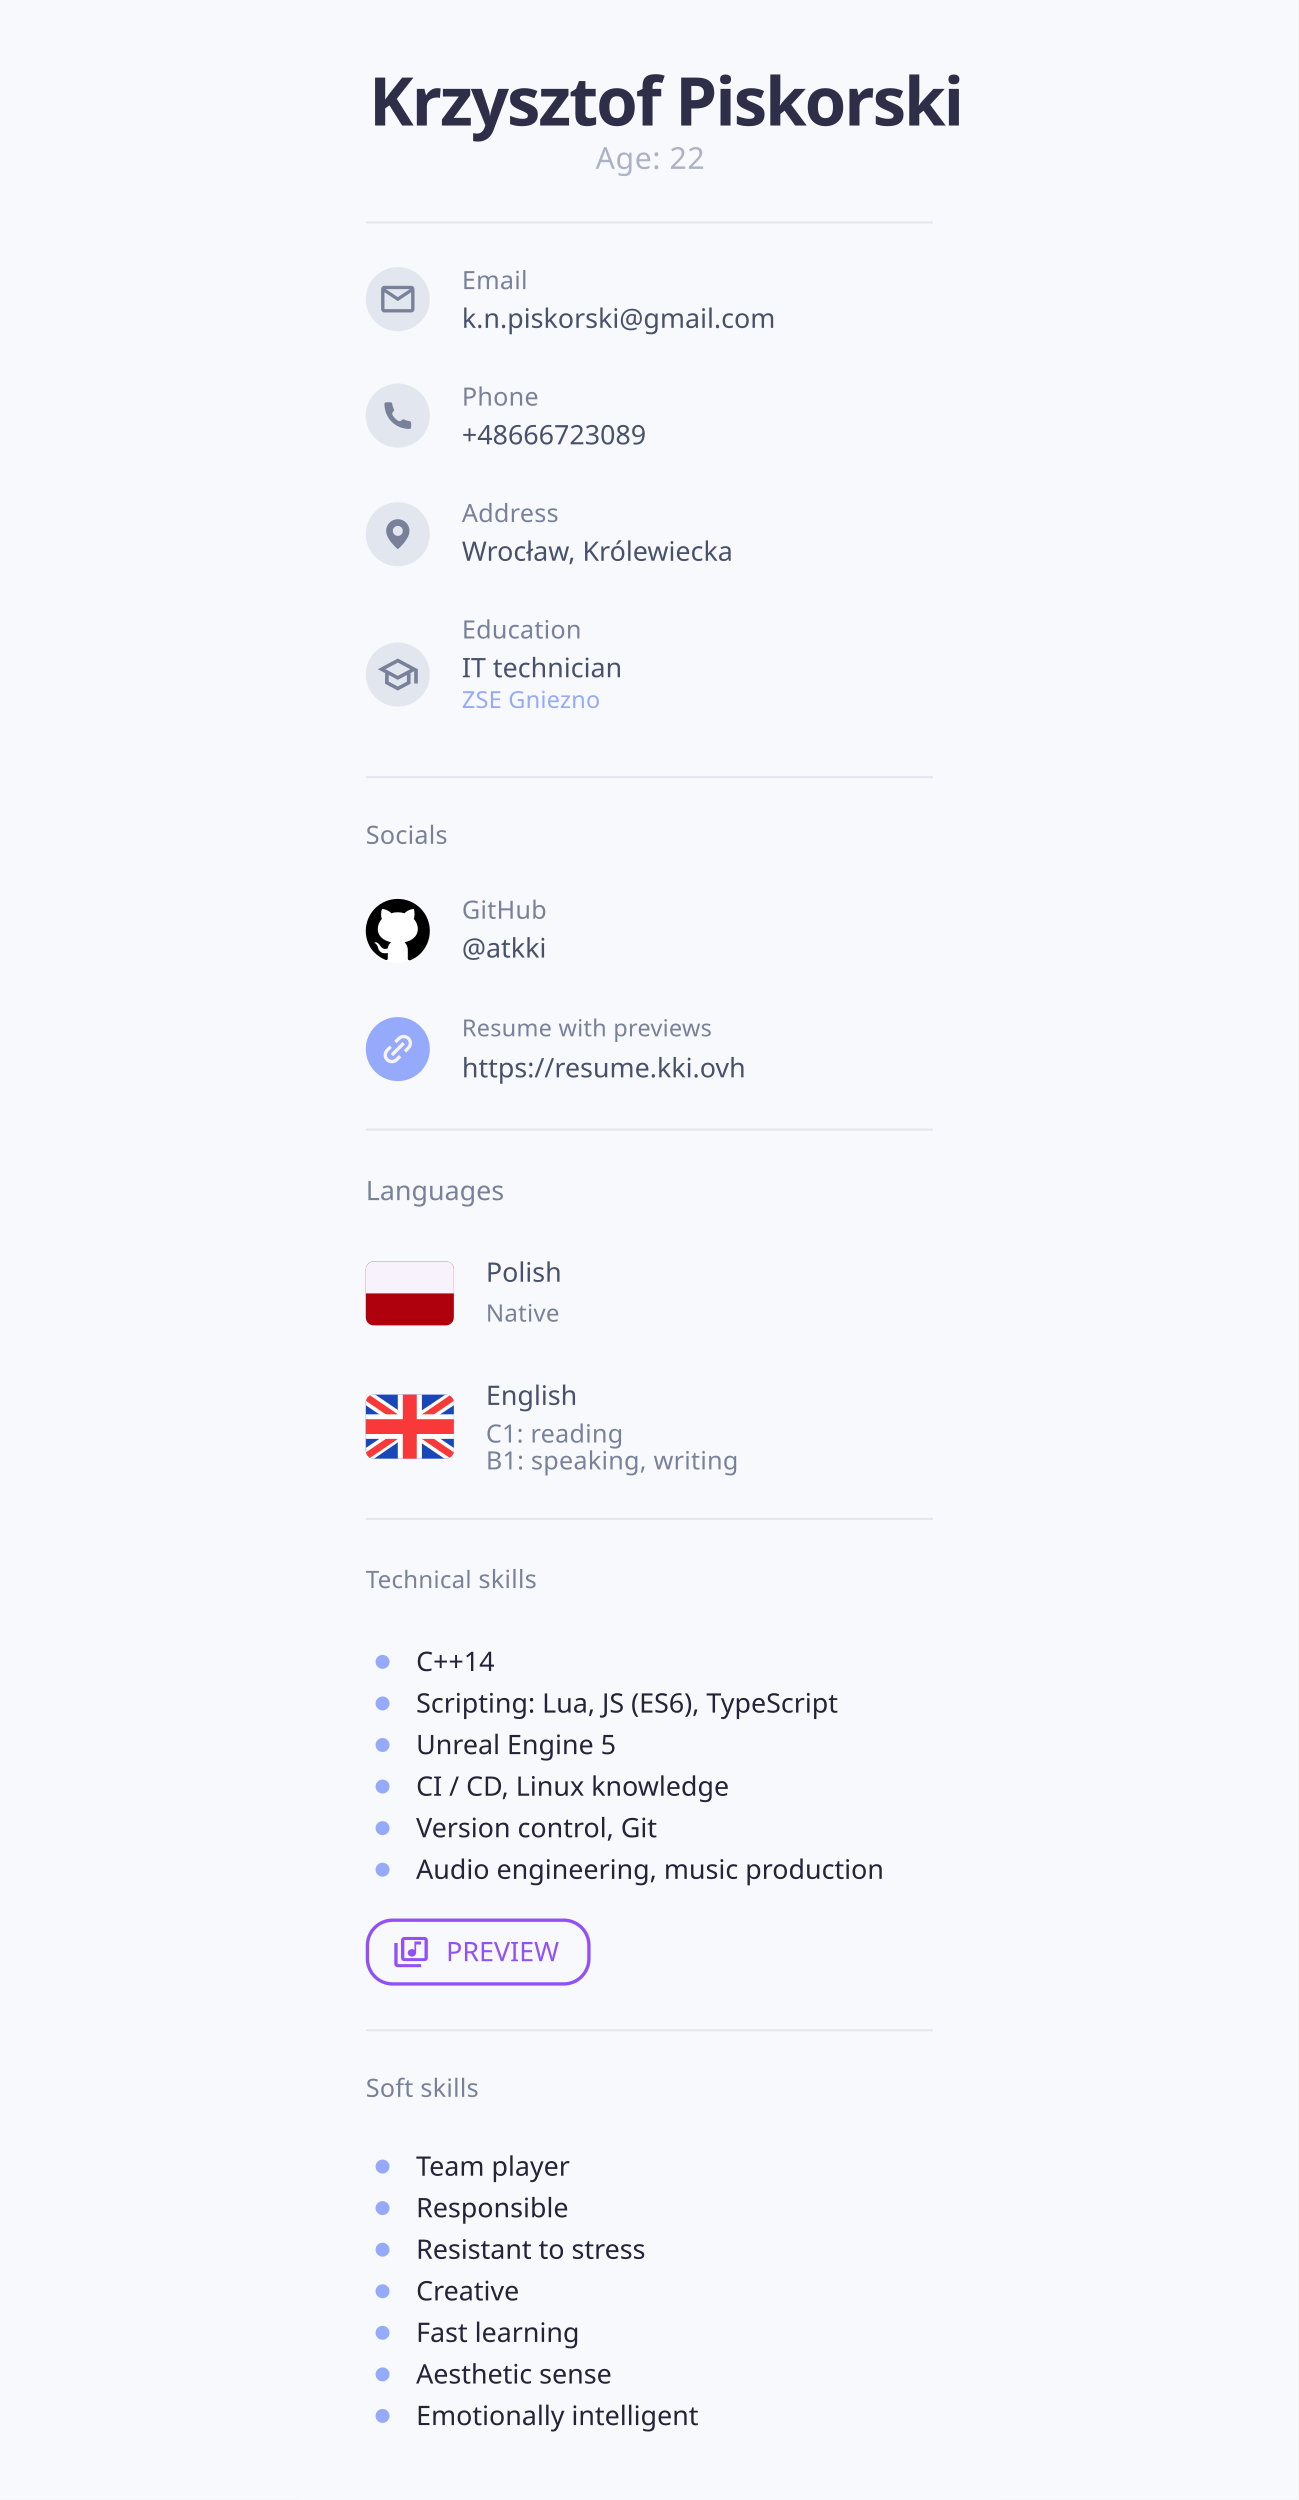
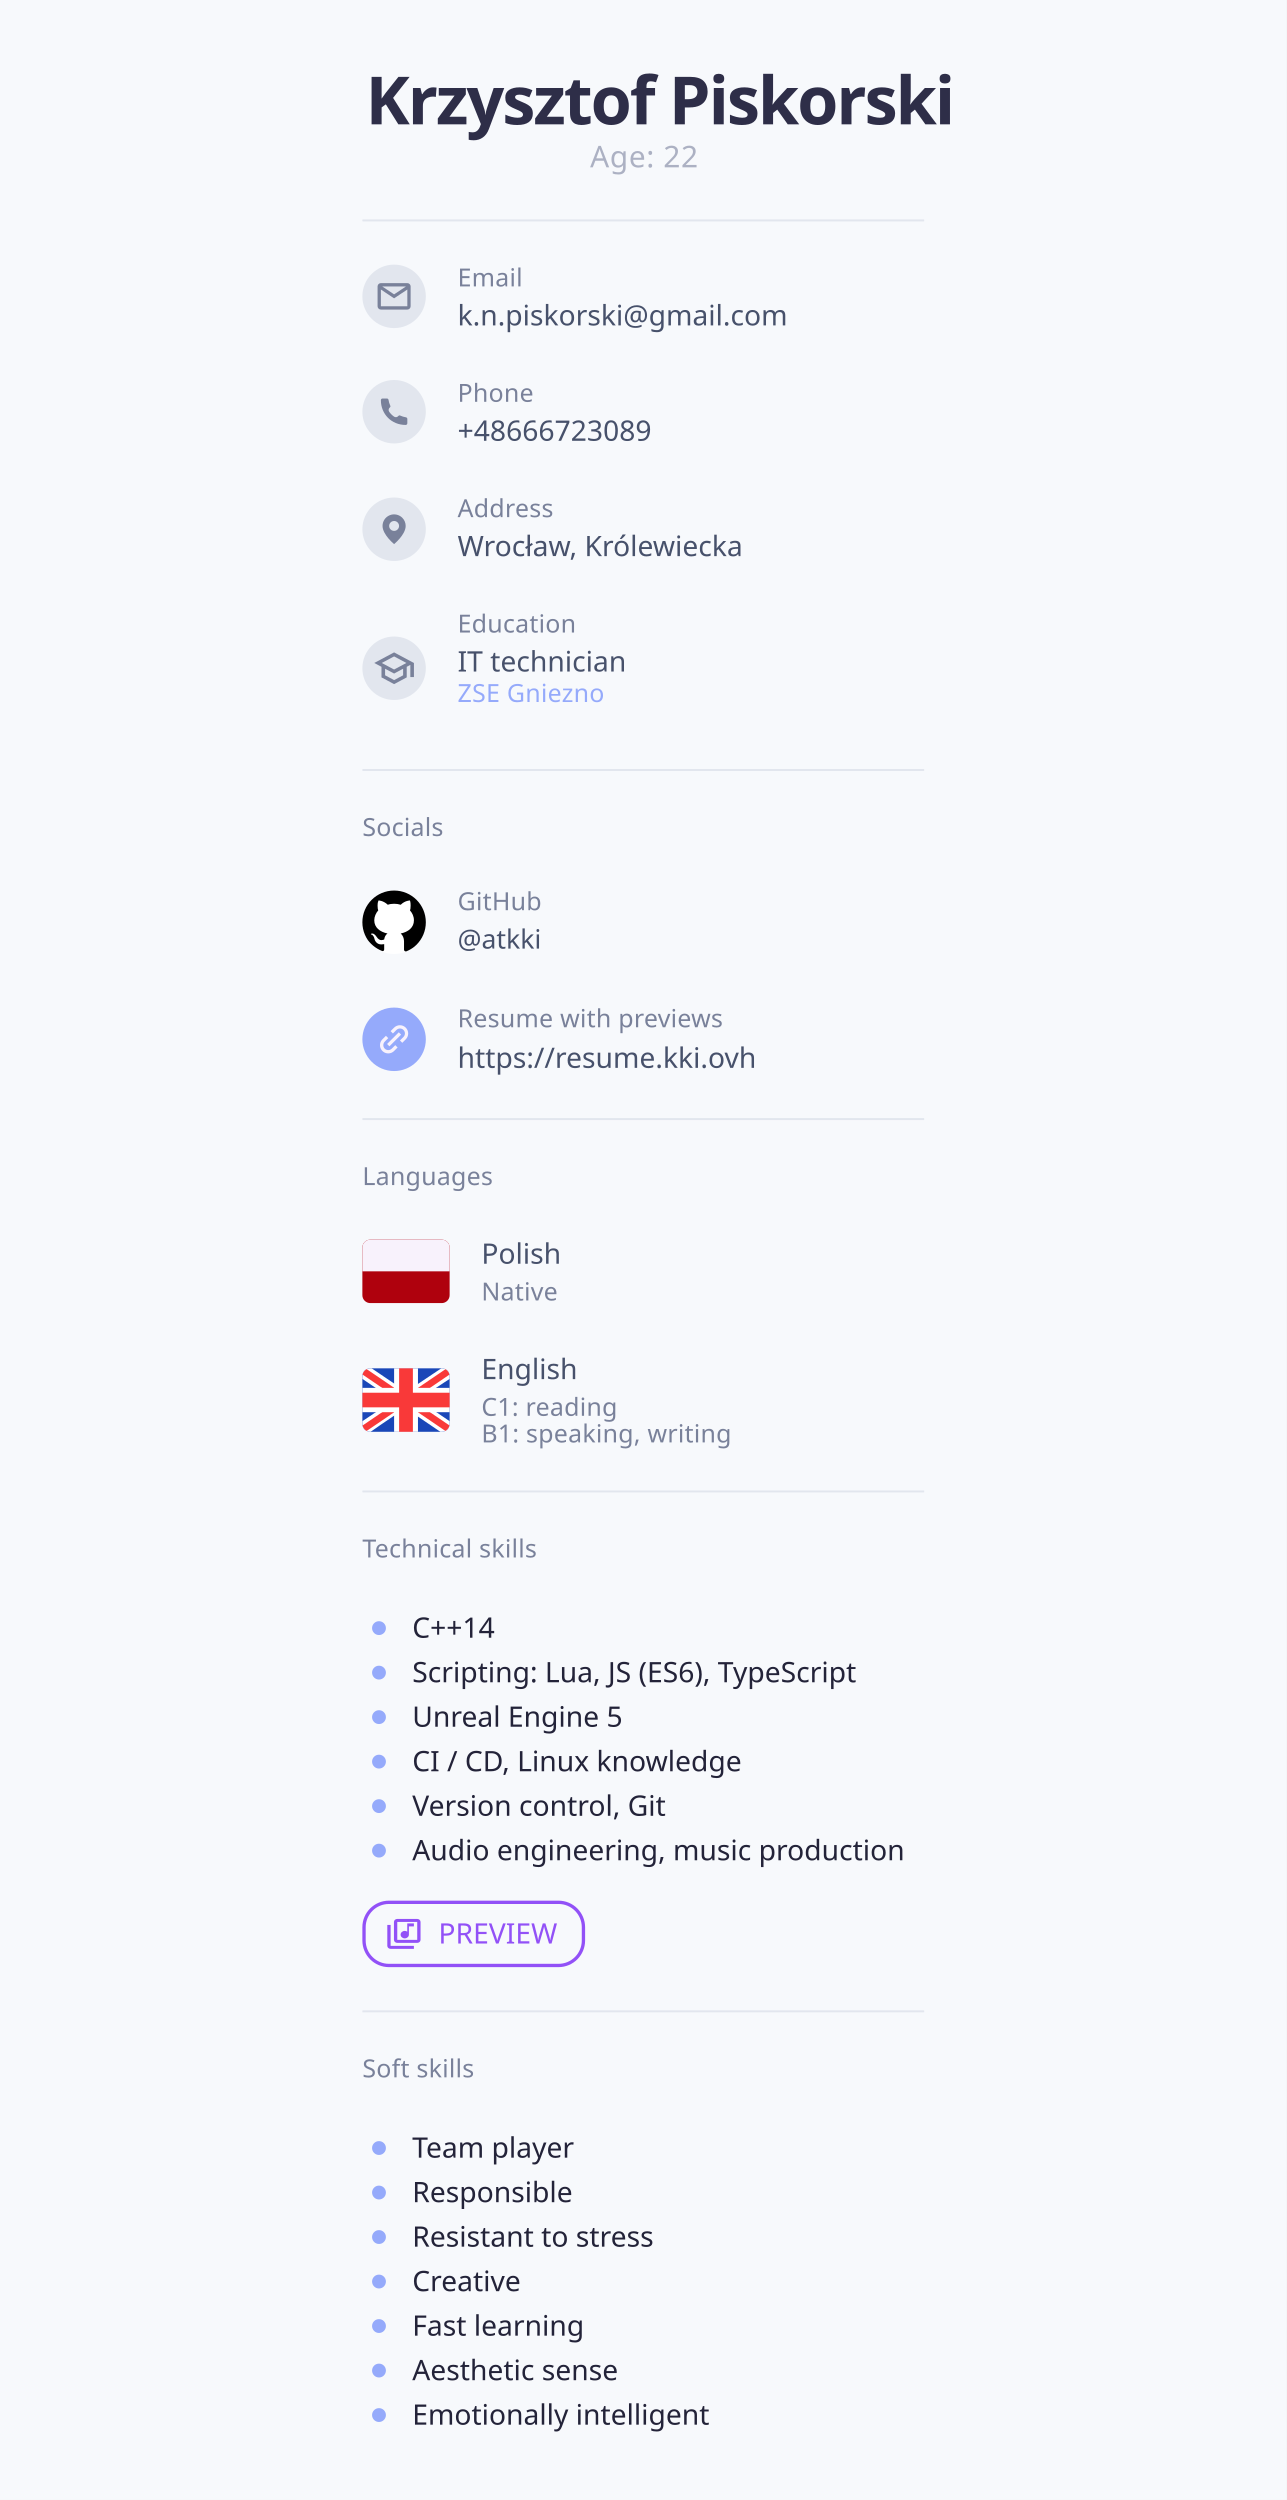
- <svg xmlns="http://www.w3.org/2000/svg" width="387" height="745" viewBox="0 0 387 745" fill="none">
+ <svg xmlns="http://www.w3.org/2000/svg" width="387" height="752" viewBox="0 0 387 752" fill="none">
  <g id="Aside">
-     <rect width="387" height="744.949" fill="#F7F9FC" />
+     <rect width="387" height="751.949" fill="#F7F9FC" />
    <g id="Aside_2">
-       <rect width="209" height="744.949" transform="translate(89)" fill="#F7F9FC" />
+       <rect width="209" height="751.949" transform="translate(89)" fill="#F7F9FC" />
      <g id="Main">
        <g id="Container">
          <g id="Header">
            <g id="Header_2">
              <g id="Text">
                <text id="Name" fill="#2E2E48" xml:space="preserve" style="white-space: pre" font-family="Outfit" font-size="20" font-weight="bold" letter-spacing="-0.03em">
                  <tspan x="109.977" y="37.4">Krzysztof Piskorski</tspan>
                </text>
                <text id="Age: 22" fill="#ACB1C3" xml:space="preserve" style="white-space: pre" font-family="Outfit" font-size="9" letter-spacing="0.02em">
                  <tspan x="177.5" y="50.33">Age: 22</tspan>
                </text>
              </g>
            </g>
          </g>
          <g id="Divider" clip-path="url(#clip0_374_11599)">
            <rect id="divider" x="109.149" y="66.149" width="168.702" height="0.298" stroke="#E2E6EE" stroke-width="0.298" stroke-linejoin="round" />
          </g>
          <g id="Infos">
            <g id="EmailRow">
              <g id="Featured icon">
                <g clip-path="url(#clip1_374_11599)">
                  <rect id="Rectangle" x="109" y="79.597" width="19.091" height="19.091" rx="9.545" fill="#E2E6EE" />
                  <g id="basic/mail">
                    <path id="Icon" d="M122.523 93.119H114.568C114.019 93.119 113.574 92.674 113.574 92.125V86.116C113.597 85.584 114.035 85.164 114.568 85.165H122.523C123.072 85.165 123.517 85.61 123.517 86.159V92.125C123.517 92.674 123.072 93.119 122.523 93.119ZM114.568 87.088V92.125H122.523V87.088L118.545 89.739L114.568 87.088ZM114.966 86.159L118.545 88.545L122.125 86.159H114.966Z" fill="#79819A" />
                  </g>
                </g>
              </g>
              <g id="Text_2">
                <text id="Subtitle" fill="#79819A" xml:space="preserve" style="white-space: pre" font-family="DM Sans" font-size="7.5" letter-spacing="0.01em">
                  <tspan x="137.636" y="86.154">Email</tspan>
                </text>
-                 <text id="Subtitle_2" fill="#47516B" xml:space="preserve" style="white-space: pre" font-family="DM Sans" font-size="8" font-weight="500" letter-spacing="0em">
-                   <tspan x="137.636" y="97.711">k.n.piskorski@gmail.com</tspan>
+                 <text id="Subtitle_2" fill="#47516B" xml:space="preserve" style="white-space: pre" font-family="DM Sans" font-size="8.5" font-weight="500" letter-spacing="0em">
+                   <tspan x="137.636" y="97.881">k.n.piskorski@gmail.com</tspan>
                </text>
              </g>
            </g>
            <g id="PhoneRow">
              <g id="Featured icon_2">
                <g clip-path="url(#clip2_374_11599)">
                  <rect id="Rectangle_2" x="109" y="114.301" width="19.091" height="19.091" rx="9.545" fill="#E2E6EE" />
                  <g id="basic/phone">
                    <path id="Icon_2" d="M122.024 127.824C117.783 127.83 114.564 124.572 114.568 120.368C114.568 120.093 114.791 119.869 115.065 119.869H116.377C116.624 119.869 116.833 120.05 116.869 120.294C116.956 120.878 117.126 121.447 117.374 121.983L117.425 122.093C117.496 122.246 117.448 122.428 117.311 122.527C116.904 122.817 116.749 123.401 117.066 123.857C117.463 124.429 117.964 124.929 118.536 125.326C118.991 125.643 119.575 125.488 119.866 125.081C119.964 124.944 120.146 124.896 120.3 124.967L120.409 125.017C120.945 125.266 121.514 125.436 122.098 125.522C122.342 125.559 122.523 125.768 122.523 126.014V127.327C122.523 127.601 122.3 127.824 122.025 127.824L122.024 127.824Z" fill="#79819A" />
                  </g>
                </g>
              </g>
              <g id="Text_3">
                <text id="Subtitle_3" fill="#79819A" xml:space="preserve" style="white-space: pre" font-family="DM Sans" font-size="7.5" letter-spacing="0.01em">
                  <tspan x="137.636" y="120.859">Phone</tspan>
                </text>
-                 <text id="Subtitle_4" fill="#47516B" xml:space="preserve" style="white-space: pre" font-family="DM Sans" font-size="8" font-weight="500" letter-spacing="0em">
-                   <tspan x="137.636" y="132.415">+48666723089</tspan>
+                 <text id="Subtitle_4" fill="#47516B" xml:space="preserve" style="white-space: pre" font-family="DM Sans" font-size="8.5" font-weight="500" letter-spacing="0em">
+                   <tspan x="137.636" y="132.586">+48666723089</tspan>
                </text>
              </g>
            </g>
            <g id="Row">
              <g id="Featured icon_3">
                <g clip-path="url(#clip3_374_11599)">
                  <rect id="Rectangle_3" x="109" y="149.653" width="19.091" height="19.091" rx="9.545" fill="#E2E6EE" />
                  <g id="basic/location">
-                     <path id="Icon_3" d="M118.545 163.673C117.917 163.138 117.335 162.55 116.805 161.918C116.01 160.968 115.065 159.553 115.065 158.204C115.065 156.796 115.913 155.526 117.214 154.988C118.515 154.449 120.012 154.747 121.007 155.743C121.662 156.395 122.028 157.281 122.026 158.204C122.026 159.553 121.081 160.968 120.285 161.918C119.755 162.55 119.173 163.138 118.545 163.673ZM118.545 156.713C118.013 156.713 117.52 156.997 117.254 157.459C116.987 157.92 116.987 158.489 117.254 158.95C117.52 159.412 118.013 159.696 118.545 159.696C119.369 159.696 120.037 159.028 120.037 158.204C120.037 157.381 119.369 156.713 118.545 156.713Z" fill="#79819A" />
+                     <path id="Icon_3" d="M118.545 163.673C117.917 163.138 117.335 162.55 116.805 161.918C116.01 160.968 115.065 159.553 115.065 158.205C115.065 156.796 115.913 155.527 117.214 154.988C118.515 154.449 120.012 154.747 121.007 155.743C121.662 156.395 122.028 157.281 122.026 158.205C122.026 159.553 121.081 160.968 120.285 161.918C119.755 162.55 119.173 163.138 118.545 163.673ZM118.545 156.713C118.013 156.713 117.52 156.997 117.254 157.459C116.987 157.92 116.987 158.489 117.254 158.95C117.52 159.412 118.013 159.696 118.545 159.696C119.369 159.696 120.037 159.028 120.037 158.205C120.037 157.381 119.369 156.713 118.545 156.713Z" fill="#79819A" />
                  </g>
                </g>
              </g>
              <g id="Text_4">
                <text id="Subtitle_5" fill="#79819A" xml:space="preserve" style="white-space: pre" font-family="DM Sans" font-size="7.5" letter-spacing="0.01em">
                  <tspan x="137.636" y="155.563">Address</tspan>
                </text>
-                 <text id="Subtitle_6" fill="#47516B" xml:space="preserve" style="white-space: pre" font-family="DM Sans" font-size="8" font-weight="500" letter-spacing="0em">
-                   <tspan x="137.636" y="167.12">Wrocław, Królewiecka</tspan>
+                 <text id="Subtitle_6" fill="#47516B" xml:space="preserve" style="white-space: pre" font-family="DM Sans" font-size="8.5" font-weight="500" letter-spacing="0em">
+                   <tspan x="137.636" y="167.29">Wrocław, Królewiecka</tspan>
                </text>
              </g>
            </g>
            <g id="Row_2">
              <g id="Featured icon_4">
                <g clip-path="url(#clip4_374_11599)">
                  <rect id="Rectangle_4" x="109" y="191.466" width="19.091" height="19.091" rx="9.545" fill="#E2E6EE" />
                  <g id="basic/location_2" clip-path="url(#clip5_374_11599)">
                    <path id="Vector" d="M118.545 196.239L112.579 199.42L114.749 200.576V203.758L118.545 205.784L122.342 203.758V200.576L123.427 199.998V203.663H124.511V199.42L118.545 196.239ZM122.244 199.42L118.545 201.393L114.847 199.42L118.545 197.448L122.244 199.42ZM121.257 203.127L118.545 204.575L115.834 203.127V201.155L118.545 202.602L121.257 201.155V203.127Z" fill="#79819A" />
                  </g>
                </g>
              </g>
              <g id="Text_5">
                <text id="Subtitle_7" fill="#79819A" xml:space="preserve" style="white-space: pre" font-family="DM Sans" font-size="7.5" letter-spacing="0.01em">
                  <tspan x="137.636" y="190.268">Education</tspan>
                </text>
                <g id="Frame 1">
-                   <text id="Subtitle_8" fill="#47516B" xml:space="preserve" style="white-space: pre" font-family="DM Sans" font-size="8" font-weight="500" letter-spacing="0em">
-                     <tspan x="137.636" y="201.825">IT technician</tspan>
-                   </text>
-                   <text id="Subtitle_9" fill="#95AAFB" xml:space="preserve" style="white-space: pre" font-family="DM Sans" font-size="7" letter-spacing="0.01em">
-                     <tspan x="137.636" y="210.984">ZSE Gniezno</tspan>
+                   <text id="Subtitle_8" fill="#47516B" xml:space="preserve" style="white-space: pre" font-family="DM Sans" font-size="8.5" font-weight="500" letter-spacing="0em">
+                     <tspan x="137.636" y="201.995">IT technician</tspan>
+                   </text>
+                   <text id="Subtitle_9" fill="#95AAFB" xml:space="preserve" style="white-space: pre" font-family="DM Sans" font-size="7.5" letter-spacing="0.01em">
+                     <tspan x="137.636" y="211.154">ZSE Gniezno</tspan>
                  </text>
                </g>
              </g>
            </g>
          </g>
          <g id="Divider_2" clip-path="url(#clip6_374_11599)">
            <rect id="divider_2" x="109.149" y="231.462" width="168.702" height="0.298" stroke="#E2E6EE" stroke-width="0.298" stroke-linejoin="round" />
          </g>
          <g id="Socials">
            <text id="Subtitle_10" fill="#79819A" xml:space="preserve" style="white-space: pre" font-family="DM Sans" font-size="7.5" letter-spacing="0.01em">
              <tspan x="109" y="251.467">Socials</tspan>
            </text>
            <g id="GithubRow">
              <g id="Social icon">
                <g clip-path="url(#clip7_374_11599)">
                  <rect x="109" y="267.875" width="19.091" height="19.091" rx="9.545" fill="white" />
                  <g id="GitHub">
                    <path id="Vector_2" d="M117.452 266.98C112.878 267.477 109.199 271.156 108.702 275.631C108.205 280.304 110.889 284.48 114.966 286.071C115.264 286.17 115.563 285.972 115.563 285.574V283.983C115.563 283.983 115.165 284.082 114.668 284.082C113.276 284.082 112.679 282.889 112.58 282.193C112.48 281.795 112.281 281.497 111.983 281.199C111.685 281.099 111.585 281.099 111.585 281C111.585 280.801 111.884 280.801 111.983 280.801C112.58 280.801 113.077 281.497 113.276 281.795C113.773 282.591 114.369 282.79 114.668 282.79C115.065 282.79 115.364 282.69 115.563 282.591C115.662 281.895 115.96 281.199 116.557 280.801C114.27 280.304 112.58 279.011 112.58 276.824C112.58 275.73 113.077 274.636 113.773 273.841C113.673 273.642 113.574 273.145 113.574 272.449C113.574 272.051 113.574 271.455 113.872 270.858C113.872 270.858 115.264 270.858 116.656 272.151C117.153 271.952 117.849 271.852 118.545 271.852C119.241 271.852 119.938 271.952 120.534 272.151C121.827 270.858 123.318 270.858 123.318 270.858C123.517 271.455 123.517 272.051 123.517 272.449C123.517 273.244 123.418 273.642 123.318 273.841C124.014 274.636 124.511 275.631 124.511 276.824C124.511 279.011 122.821 280.304 120.534 280.801C121.131 281.298 121.528 282.193 121.528 283.088V285.673C121.528 285.972 121.827 286.27 122.224 286.17C125.903 284.679 128.489 281.099 128.489 276.923C128.489 270.957 123.418 266.284 117.452 266.98Z" fill="black" />
                  </g>
                </g>
              </g>
              <g id="Text_6">
                <text id="Subtitle_11" fill="#79819A" xml:space="preserve" style="white-space: pre" font-family="DM Sans" font-size="7.5" letter-spacing="0.01em">
                  <tspan x="137.636" y="273.785">GitHub</tspan>
                </text>
                <text id="Subtitle_12" fill="#47516B" xml:space="preserve" style="white-space: pre" font-family="DM Sans" font-size="8" font-weight="500" letter-spacing="0em">
                  <tspan x="137.636" y="285.342">@atkki</tspan>
                </text>
              </g>
            </g>
            <g id="ResumeRow">
              <g id="Featured icon_5">
                <g clip-path="url(#clip8_374_11599)">
                  <rect id="Rectangle_5" x="109" y="303.08" width="19.091" height="19.091" rx="9.545" fill="#95AAFB" />
                  <g id="basic/link_02">
                    <path id="Icon_4" d="M116.788 316.868C115.783 316.868 114.876 316.263 114.492 315.334C114.107 314.405 114.319 313.336 115.03 312.625L116.085 311.57L116.788 312.273L115.734 313.327C115.357 313.704 115.21 314.254 115.347 314.768C115.485 315.283 115.887 315.685 116.402 315.823C116.917 315.961 117.466 315.814 117.843 315.437L118.897 314.382L119.6 315.086L118.546 316.14C118.081 316.608 117.448 316.87 116.788 316.868ZM117.139 314.734L116.436 314.031L119.952 310.516L120.655 311.219L117.14 314.733L117.139 314.734ZM121.007 313.679L120.303 312.976L121.358 311.922C121.74 311.546 121.891 310.995 121.754 310.477C121.617 309.959 121.212 309.554 120.694 309.417C120.176 309.28 119.625 309.431 119.249 309.813L118.194 310.867L117.491 310.164L118.546 309.109C119.518 308.146 121.086 308.149 122.054 309.117C123.021 310.085 123.025 311.653 122.061 312.625L121.007 313.679V313.679Z" fill="#F8F2FC" />
                  </g>
                </g>
              </g>
              <g id="Text_7">
-                 <text id="Subtitle_13" fill="#79819A" xml:space="preserve" style="white-space: pre" font-family="DM Sans" font-size="7" letter-spacing="0.01em">
-                   <tspan x="137.636" y="308.819">Resume with previews</tspan>
-                 </text>
-                 <text id="Subtitle_14" fill="#47516B" xml:space="preserve" style="white-space: pre" font-family="DM Sans" font-size="8" font-weight="500" letter-spacing="0em">
-                   <tspan x="137.636" y="321.046">https://resume.kki.ovh</tspan>
+                 <text id="Subtitle_13" fill="#79819A" xml:space="preserve" style="white-space: pre" font-family="DM Sans" font-size="7.5" letter-spacing="0.01em">
+                   <tspan x="137.636" y="308.989">Resume with previews</tspan>
+                 </text>
+                 <text id="Subtitle_14" fill="#47516B" xml:space="preserve" style="white-space: pre" font-family="DM Sans" font-size="8.5" font-weight="500" letter-spacing="0em">
+                   <tspan x="137.636" y="321.217">https://resume.kki.ovh</tspan>
                </text>
              </g>
            </g>
          </g>
          <g id="Divider_3" clip-path="url(#clip9_374_11599)">
            <rect id="divider_3" x="109.149" y="336.467" width="168.702" height="0.298" stroke="#E2E6EE" stroke-width="0.298" stroke-linejoin="round" />
          </g>
          <g id="Languagues">
-             <text id="Subtitle_15" fill="#79819A" xml:space="preserve" style="white-space: pre" font-family="DM Sans" font-size="8" letter-spacing="0em">
-               <tspan x="109" y="357.643">Languages</tspan>
+             <text id="Subtitle_15" fill="#79819A" xml:space="preserve" style="white-space: pre" font-family="DM Sans" font-size="7.5" letter-spacing="0.01em">
+               <tspan x="109" y="356.472">Languages</tspan>
            </text>
            <g id="Row_3">
              <g id=" poland" clip-path="url(#clip10_374_11599)">
                <g id="artwork">
                  <g clip-path="url(#clip11_374_11599)">
-                     <rect x="109" y="375.881" width="26.25" height="19.091" rx="2.386" fill="#AF010D" />
-                     <path id="vector" fill-rule="evenodd" clip-rule="evenodd" d="M109 375.881H135.25V385.426H109V375.881Z" fill="#F8F2FC" />
+                     <rect x="109" y="372.881" width="26.25" height="19.091" rx="2.386" fill="#AF010D" />
+                     <path id="vector" fill-rule="evenodd" clip-rule="evenodd" d="M109 372.881H135.25V382.426H109V372.881Z" fill="#F8F2FC" />
                  </g>
                </g>
              </g>
              <g id="Text_8">
-                 <text id="Subtitle_16" fill="#47516B" xml:space="preserve" style="white-space: pre" font-family="DM Sans" font-size="8" font-weight="500" letter-spacing="0em">
-                   <tspan x="144.795" y="381.961">Polish</tspan>
-                 </text>
-                 <text id="Subtitle_17" fill="#79819A" xml:space="preserve" style="white-space: pre" font-family="DM Sans" font-size="7.159" letter-spacing="0.01em">
-                   <tspan x="144.795" y="393.833">Native</tspan>
+                 <text id="Subtitle_16" fill="#47516B" xml:space="preserve" style="white-space: pre" font-family="DM Sans" font-size="8.5" font-weight="500" letter-spacing="0em">
+                   <tspan x="144.795" y="380.131">Polish</tspan>
+                 </text>
+                 <text id="Subtitle_17" fill="#79819A" xml:space="preserve" style="white-space: pre" font-family="DM Sans" font-size="7.5" letter-spacing="0.01em">
+                   <tspan x="144.795" y="391.177">Native</tspan>
                </text>
              </g>
            </g>
            <g id="Row_4">
              <g id=" united-kingdom" clip-path="url(#clip12_374_11599)">
                <g id="artwork_2">
                  <g clip-path="url(#clip13_374_11599)">
-                     <rect x="109" y="415.585" width="26.25" height="19.091" rx="2.386" fill="#1A47B8" />
-                     <path id="vector_2" fill-rule="evenodd" clip-rule="evenodd" d="M111.792 415.585H109V418.767L132.442 434.676L135.25 434.676V431.494L111.792 415.585Z" fill="white" />
-                     <path id="vector_3" d="M109.931 415.585L135.25 432.812V434.676H134.34L109 417.431V415.585H109.931Z" fill="#F93939" />
-                     <path id="vector_4" fill-rule="evenodd" clip-rule="evenodd" d="M132.75 415.585H135.25V418.767C135.25 418.767 119.012 429.366 111.5 434.676H109V431.494L132.75 415.585Z" fill="white" />
-                     <path id="vector_5" d="M135.25 415.585H134.402L109 432.827V434.676H109.931L135.25 417.445V415.585Z" fill="#F93939" />
-                     <path id="vector_6" fill-rule="evenodd" clip-rule="evenodd" d="M118.546 415.585H125.725V421.474H135.25V428.784H125.725V434.676H118.546V428.784H109V421.474H118.546V415.585Z" fill="white" />
-                     <path id="vector_7" fill-rule="evenodd" clip-rule="evenodd" d="M120.053 415.585H124.197V422.928H135.25V427.333H124.197V434.676H120.053V427.333H109V422.928H120.053V415.585Z" fill="#F93939" />
+                     <rect x="109" y="411.585" width="26.25" height="19.091" rx="2.386" fill="#1A47B8" />
+                     <path id="vector_2" fill-rule="evenodd" clip-rule="evenodd" d="M111.792 411.585H109V414.767L132.442 430.676L135.25 430.676V427.494L111.792 411.585Z" fill="white" />
+                     <path id="vector_3" d="M109.931 411.585L135.25 428.812V430.676H134.34L109 413.431V411.585H109.931Z" fill="#F93939" />
+                     <path id="vector_4" fill-rule="evenodd" clip-rule="evenodd" d="M132.75 411.585H135.25V414.767C135.25 414.767 119.012 425.366 111.5 430.676H109V427.494L132.75 411.585Z" fill="white" />
+                     <path id="vector_5" d="M135.25 411.585H134.402L109 428.827V430.676H109.931L135.25 413.445V411.585Z" fill="#F93939" />
+                     <path id="vector_6" fill-rule="evenodd" clip-rule="evenodd" d="M118.546 411.585H125.725V417.474H135.25V424.784H125.725V430.676H118.546V424.784H109V417.474H118.546V411.585Z" fill="white" />
+                     <path id="vector_7" fill-rule="evenodd" clip-rule="evenodd" d="M120.053 411.585H124.197V418.928H135.25V423.333H124.197V430.676H120.053V423.333H109V418.928H120.053V411.585Z" fill="#F93939" />
                  </g>
                </g>
              </g>
              <g id="Text_9">
-                 <text id="Subtitle_18" fill="#47516B" xml:space="preserve" style="white-space: pre" font-family="DM Sans" font-size="8" font-weight="500" letter-spacing="0em">
-                   <tspan x="144.795" y="418.665">English</tspan>
+                 <text id="Subtitle_18" fill="#47516B" xml:space="preserve" style="white-space: pre" font-family="DM Sans" font-size="8.5" font-weight="500" letter-spacing="0em">
+                   <tspan x="144.795" y="414.836">English</tspan>
                </text>
                <text id="Subtitle_19" fill="#79819A" xml:space="preserve" style="white-space: pre" font-family="DM Sans" font-size="7.5" letter-spacing="0.01em">
-                   <tspan x="144.795" y="429.881">C1: reading +                   <tspan x="144.795" y="425.881">C1: reading </tspan>
-                   <tspan x="144.795" y="437.881">B1: speaking, writing</tspan>
+                   <tspan x="144.795" y="433.881">B1: speaking, writing</tspan>
                </text>
              </g>
            </g>
          </g>
          <g id="Divider_4" clip-path="url(#clip14_374_11599)">
-             <rect id="divider_4" x="109.149" y="452.473" width="168.702" height="0.298" stroke="#E2E6EE" stroke-width="0.298" stroke-linejoin="round" />
+             <rect id="divider_4" x="109.149" y="448.473" width="168.702" height="0.298" stroke="#E2E6EE" stroke-width="0.298" stroke-linejoin="round" />
          </g>
          <g id="Skillset">
-             <g id="Subtitle_20">
-               <text fill="#79819A" xml:space="preserve" style="white-space: pre" font-family="DM Sans" font-size="7.159" letter-spacing="0.01em">
-                 <tspan x="109" y="473.251">Technical </tspan>
-               </text>
-               <text fill="#79819A" xml:space="preserve" style="white-space: pre" font-family="DM Sans" font-size="7.5" letter-spacing="0.01em">
-                 <tspan x="142.582" y="473.251">skills</tspan>
-               </text>
-             </g>
+             <text id="Subtitle_20" fill="#79819A" xml:space="preserve" style="white-space: pre" font-family="DM Sans" font-size="7.5" letter-spacing="0.01em">
+               <tspan x="109" y="468.478">Technical skills</tspan>
+             </text>
            <g id="Row_5">
              <g id="Text_10">
                <g id="TextRow">
                  <g id="misc/dot_04_l">
-                     <path id="Icon_5" d="M114 497.322C112.849 497.322 111.917 496.389 111.917 495.239C111.917 494.088 112.849 493.155 114 493.155C115.151 493.155 116.083 494.088 116.083 495.239C116.083 496.389 115.151 497.322 114 497.322Z" fill="#95AAFB" />
-                   </g>
-                   <text id="Text_11" fill="#232339" xml:space="preserve" style="white-space: pre" font-family="DM Sans" font-size="8" letter-spacing="0em">
-                     <tspan x="124" y="497.967">C++14</tspan>
+                     <path id="Icon_5" d="M114 491.822C112.849 491.822 111.917 490.889 111.917 489.739C111.917 488.588 112.849 487.655 114 487.655C115.151 487.655 116.083 488.588 116.083 489.739C116.083 490.889 115.151 491.822 114 491.822Z" fill="#95AAFB" />
+                   </g>
+                   <text id="Text_11" fill="#232339" xml:space="preserve" style="white-space: pre" font-family="DM Sans" font-size="8.5" letter-spacing="0em">
+                     <tspan x="124" y="492.637">C++14</tspan>
                  </text>
                </g>
                <g id="TextRow_2">
                  <g id="misc/dot_04_l_2">
-                     <path id="Icon_6" d="M114 509.708C112.849 509.708 111.917 508.776 111.917 507.625C111.917 506.474 112.849 505.542 114 505.542C115.151 505.542 116.083 506.474 116.083 507.625C116.083 508.776 115.151 509.708 114 509.708Z" fill="#95AAFB" />
-                   </g>
-                   <text id="Text_12" fill="#232339" xml:space="preserve" style="white-space: pre" font-family="DM Sans" font-size="8" letter-spacing="0em">
-                     <tspan x="124" y="510.353">Scripting: Lua, JS (ES6), TypeScript</tspan>
+                     <path id="Icon_6" d="M114 505.208C112.849 505.208 111.917 504.276 111.917 503.125C111.917 501.974 112.849 501.042 114 501.042C115.151 501.042 116.083 501.974 116.083 503.125C116.083 504.276 115.151 505.208 114 505.208Z" fill="#95AAFB" />
+                   </g>
+                   <text id="Text_12" fill="#232339" xml:space="preserve" style="white-space: pre" font-family="DM Sans" font-size="8.5" letter-spacing="0em">
+                     <tspan x="124" y="506.023">Scripting: Lua, JS (ES6), TypeScript</tspan>
                  </text>
                </g>
                <g id="TextRow_3">
                  <g id="misc/dot_04_l_3">
-                     <path id="Icon_7" d="M114 522.095C112.849 522.095 111.917 521.162 111.917 520.011C111.917 518.861 112.849 517.928 114 517.928C115.151 517.928 116.083 518.861 116.083 520.011C116.083 521.162 115.151 522.095 114 522.095Z" fill="#95AAFB" />
-                   </g>
-                   <text id="Text_13" fill="#232339" xml:space="preserve" style="white-space: pre" font-family="DM Sans" font-size="8" letter-spacing="0em">
-                     <tspan x="124" y="522.739">Unreal Engine 5</tspan>
+                     <path id="Icon_7" d="M114 518.595C112.849 518.595 111.917 517.662 111.917 516.511C111.917 515.361 112.849 514.428 114 514.428C115.151 514.428 116.083 515.361 116.083 516.511C116.083 517.662 115.151 518.595 114 518.595Z" fill="#95AAFB" />
+                   </g>
+                   <text id="Text_13" fill="#232339" xml:space="preserve" style="white-space: pre" font-family="DM Sans" font-size="8.5" letter-spacing="0em">
+                     <tspan x="124" y="519.41">Unreal Engine 5</tspan>
                  </text>
                </g>
                <g id="TextRow_4">
                  <g id="misc/dot_04_l_4">
-                     <path id="Icon_8" d="M114 534.481C112.849 534.481 111.917 533.548 111.917 532.398C111.917 531.247 112.849 530.314 114 530.314C115.151 530.314 116.083 531.247 116.083 532.398C116.083 533.548 115.151 534.481 114 534.481Z" fill="#95AAFB" />
-                   </g>
-                   <text id="Text_14" fill="#232339" xml:space="preserve" style="white-space: pre" font-family="DM Sans" font-size="8" letter-spacing="0em">
-                     <tspan x="124" y="535.126">CI / CD, Linux knowledge</tspan>
+                     <path id="Icon_8" d="M114 531.981C112.849 531.981 111.917 531.048 111.917 529.898C111.917 528.747 112.849 527.814 114 527.814C115.151 527.814 116.083 528.747 116.083 529.898C116.083 531.048 115.151 531.981 114 531.981Z" fill="#95AAFB" />
+                   </g>
+                   <text id="Text_14" fill="#232339" xml:space="preserve" style="white-space: pre" font-family="DM Sans" font-size="8.5" letter-spacing="0em">
+                     <tspan x="124" y="532.796">CI / CD, Linux knowledge</tspan>
                  </text>
                </g>
                <g id="TextRow_5">
                  <g id="misc/dot_04_l_5">
-                     <path id="Icon_9" d="M114 546.867C112.849 546.867 111.917 545.935 111.917 544.784C111.917 543.633 112.849 542.701 114 542.701C115.151 542.701 116.083 543.633 116.083 544.784C116.083 545.935 115.151 546.867 114 546.867Z" fill="#95AAFB" />
-                   </g>
-                   <text id="Text_15" fill="#232339" xml:space="preserve" style="white-space: pre" font-family="DM Sans" font-size="8" letter-spacing="0em">
-                     <tspan x="124" y="547.512">Version control, Git</tspan>
+                     <path id="Icon_9" d="M114 545.367C112.849 545.367 111.917 544.435 111.917 543.284C111.917 542.133 112.849 541.201 114 541.201C115.151 541.201 116.083 542.133 116.083 543.284C116.083 544.435 115.151 545.367 114 545.367Z" fill="#95AAFB" />
+                   </g>
+                   <text id="Text_15" fill="#232339" xml:space="preserve" style="white-space: pre" font-family="DM Sans" font-size="8.5" letter-spacing="0em">
+                     <tspan x="124" y="546.183">Version control, Git</tspan>
                  </text>
                </g>
                <g id="TextRow_6">
                  <g id="misc/dot_04_l_6">
-                     <path id="Icon_10" d="M114 559.254C112.849 559.254 111.917 558.321 111.917 557.17C111.917 556.02 112.849 555.087 114 555.087C115.151 555.087 116.083 556.02 116.083 557.17C116.083 558.321 115.151 559.254 114 559.254Z" fill="#95AAFB" />
-                   </g>
-                   <text id="Text_16" fill="#232339" xml:space="preserve" style="white-space: pre" font-family="DM Sans" font-size="8" letter-spacing="0em">
-                     <tspan x="124" y="559.898">Audio engineering, music production</tspan>
+                     <path id="Icon_10" d="M114 558.754C112.849 558.754 111.917 557.821 111.917 556.67C111.917 555.52 112.849 554.587 114 554.587C115.151 554.587 116.083 555.52 116.083 556.67C116.083 557.821 115.151 558.754 114 558.754Z" fill="#95AAFB" />
+                   </g>
+                   <text id="Text_16" fill="#232339" xml:space="preserve" style="white-space: pre" font-family="DM Sans" font-size="8.5" letter-spacing="0em">
+                     <tspan x="124" y="559.569">Audio engineering, music production</tspan>
                  </text>
                </g>
              </g>
              <g id="MusicPreview">
                <rect x="109.5" y="572.216" width="66" height="19" rx="7.5" fill="#F7F9FC" />
                <g id="Content">
                  <g id="Icon / small">
                    <g id="Perm media">
-                       <path id="Vector_3" d="M126.5 577.216H120.5C119.95 577.216 119.5 577.621 119.5 578.116V583.516C119.5 584.011 119.95 584.416 120.5 584.416H126.5C127.05 584.416 127.5 584.011 127.5 583.516V578.116C127.5 577.621 127.05 577.216 126.5 577.216ZM126.5 583.516H120.5V578.116H126.5V583.516ZM122.75 583.066C123.44 583.066 124 582.562 124 581.941V579.466H125.5V578.566H123.5V581.045C123.29 580.901 123.035 580.816 122.75 580.816C122.06 580.816 121.5 581.32 121.5 581.941C121.5 582.562 122.06 583.066 122.75 583.066ZM118.5 579.016H117.5V585.316C117.5 585.811 117.95 586.216 118.5 586.216H125.5V585.316H118.5V579.016Z" fill="#9251F7" />
+                       <path id="Vector_3" d="M125.5 577.216H119.5C118.95 577.216 118.5 577.621 118.5 578.116V583.516C118.5 584.011 118.95 584.416 119.5 584.416H125.5C126.05 584.416 126.5 584.011 126.5 583.516V578.116C126.5 577.621 126.05 577.216 125.5 577.216ZM125.5 583.516H119.5V578.116H125.5V583.516ZM121.75 583.066C122.44 583.066 123 582.562 123 581.941V579.466H124.5V578.566H122.5V581.045C122.29 580.901 122.035 580.816 121.75 580.816C121.06 580.816 120.5 581.32 120.5 581.941C120.5 582.562 121.06 583.066 121.75 583.066ZM117.5 579.016H116.5V585.316C116.5 585.811 116.95 586.216 117.5 586.216H124.5V585.316H117.5V579.016Z" fill="#9251F7" />
                    </g>
                  </g>
-                   <text id="PREVIEW" fill="#9251F7" xml:space="preserve" style="white-space: pre" font-family="DM Sans" font-size="8" font-weight="500" letter-spacing="0em">
-                     <tspan x="132.941" y="584.444">PREVIEW</tspan>
+                   <text id="PREVIEW" fill="#9251F7" xml:space="preserve" style="white-space: pre" font-family="DM Sans" font-size="8.5" font-weight="500" letter-spacing="0em">
+                     <tspan x="131.875" y="584.614">PREVIEW</tspan>
                  </text>
                </g>
                <rect x="109.5" y="572.216" width="66" height="19" rx="7.5" stroke="#9251F7" />
              </g>
            </g>
          </g>
          <g id="Divider_5" clip-path="url(#clip15_374_11599)">
            <rect id="divider_5" x="109.149" y="604.865" width="168.702" height="0.298" stroke="#E2E6EE" stroke-width="0.298" stroke-linejoin="round" />
          </g>
          <g id="Soft skills">
            <text id="Subtitle_21" fill="#79819A" xml:space="preserve" style="white-space: pre" font-family="DM Sans" font-size="7.5" letter-spacing="0.01em">
              <tspan x="109" y="624.87">Soft skills</tspan>
            </text>
            <g id="Row_6">
              <g id="Text_17">
                <g id="TextRow_7">
                  <g id="misc/dot_04_l_7">
-                     <path id="Icon_11" d="M114 647.714C112.849 647.714 111.917 646.781 111.917 645.631C111.917 644.48 112.849 643.547 114 643.547C115.151 643.547 116.083 644.48 116.083 645.631C116.083 646.781 115.151 647.714 114 647.714Z" fill="#95AAFB" />
-                   </g>
-                   <text id="Text_18" fill="#232339" xml:space="preserve" style="white-space: pre" font-family="DM Sans" font-size="8" letter-spacing="0em">
-                     <tspan x="124" y="648.359">Team player</tspan>
+                     <path id="Icon_11" d="M114 648.214C112.849 648.214 111.917 647.281 111.917 646.131C111.917 644.98 112.849 644.047 114 644.047C115.151 644.047 116.083 644.98 116.083 646.131C116.083 647.281 115.151 648.214 114 648.214Z" fill="#95AAFB" />
+                   </g>
+                   <text id="Text_18" fill="#232339" xml:space="preserve" style="white-space: pre" font-family="DM Sans" font-size="8.5" letter-spacing="0em">
+                     <tspan x="124" y="649.029">Team player</tspan>
                  </text>
                </g>
                <g id="TextRow_8">
                  <g id="misc/dot_04_l_8">
-                     <path id="Icon_12" d="M114 660.1C112.849 660.1 111.917 659.168 111.917 658.017C111.917 656.866 112.849 655.934 114 655.934C115.151 655.934 116.083 656.866 116.083 658.017C116.083 659.168 115.151 660.1 114 660.1Z" fill="#95AAFB" />
-                   </g>
-                   <text id="Text_19" fill="#232339" xml:space="preserve" style="white-space: pre" font-family="DM Sans" font-size="8" letter-spacing="0em">
-                     <tspan x="124" y="660.745">Responsible</tspan>
+                     <path id="Icon_12" d="M114 661.6C112.849 661.6 111.917 660.668 111.917 659.517C111.917 658.366 112.849 657.434 114 657.434C115.151 657.434 116.083 658.366 116.083 659.517C116.083 660.668 115.151 661.6 114 661.6Z" fill="#95AAFB" />
+                   </g>
+                   <text id="Text_19" fill="#232339" xml:space="preserve" style="white-space: pre" font-family="DM Sans" font-size="8.5" letter-spacing="0em">
+                     <tspan x="124" y="662.416">Responsible</tspan>
                  </text>
                </g>
                <g id="TextRow_9">
                  <g id="misc/dot_04_l_9">
-                     <path id="Icon_13" d="M114 672.487C112.849 672.487 111.917 671.554 111.917 670.403C111.917 669.253 112.849 668.32 114 668.32C115.151 668.32 116.083 669.253 116.083 670.403C116.083 671.554 115.151 672.487 114 672.487Z" fill="#95AAFB" />
-                   </g>
-                   <text id="Text_20" fill="#232339" xml:space="preserve" style="white-space: pre" font-family="DM Sans" font-size="8" letter-spacing="0em">
-                     <tspan x="124" y="673.131">Resistant to stress</tspan>
+                     <path id="Icon_13" d="M114 674.987C112.849 674.987 111.917 674.054 111.917 672.903C111.917 671.753 112.849 670.82 114 670.82C115.151 670.82 116.083 671.753 116.083 672.903C116.083 674.054 115.151 674.987 114 674.987Z" fill="#95AAFB" />
+                   </g>
+                   <text id="Text_20" fill="#232339" xml:space="preserve" style="white-space: pre" font-family="DM Sans" font-size="8.5" letter-spacing="0em">
+                     <tspan x="124" y="675.802">Resistant to stress</tspan>
                  </text>
                </g>
                <g id="TextRow_10">
                  <g id="misc/dot_04_l_10">
-                     <path id="Icon_14" d="M114 684.873C112.849 684.873 111.917 683.94 111.917 682.79C111.917 681.639 112.849 680.706 114 680.706C115.151 680.706 116.083 681.639 116.083 682.79C116.083 683.94 115.151 684.873 114 684.873Z" fill="#95AAFB" />
-                   </g>
-                   <text id="Text_21" fill="#232339" xml:space="preserve" style="white-space: pre" font-family="DM Sans" font-size="8" letter-spacing="0em">
-                     <tspan x="124" y="685.518">Creative</tspan>
+                     <path id="Icon_14" d="M114 688.373C112.849 688.373 111.917 687.44 111.917 686.29C111.917 685.139 112.849 684.206 114 684.206C115.151 684.206 116.083 685.139 116.083 686.29C116.083 687.44 115.151 688.373 114 688.373Z" fill="#95AAFB" />
+                   </g>
+                   <text id="Text_21" fill="#232339" xml:space="preserve" style="white-space: pre" font-family="DM Sans" font-size="8.5" letter-spacing="0em">
+                     <tspan x="124" y="689.188">Creative</tspan>
                  </text>
                </g>
                <g id="TextRow_11">
                  <g id="misc/dot_04_l_11">
-                     <path id="Icon_15" d="M114 697.259C112.849 697.259 111.917 696.327 111.917 695.176C111.917 694.026 112.849 693.093 114 693.093C115.151 693.093 116.083 694.026 116.083 695.176C116.083 696.327 115.151 697.259 114 697.259Z" fill="#95AAFB" />
-                   </g>
-                   <text id="Text_22" fill="#232339" xml:space="preserve" style="white-space: pre" font-family="DM Sans" font-size="8" letter-spacing="0em">
-                     <tspan x="124" y="697.904">Fast learning</tspan>
+                     <path id="Icon_15" d="M114 701.759C112.849 701.759 111.917 700.827 111.917 699.676C111.917 698.526 112.849 697.593 114 697.593C115.151 697.593 116.083 698.526 116.083 699.676C116.083 700.827 115.151 701.759 114 701.759Z" fill="#95AAFB" />
+                   </g>
+                   <text id="Text_22" fill="#232339" xml:space="preserve" style="white-space: pre" font-family="DM Sans" font-size="8.5" letter-spacing="0em">
+                     <tspan x="124" y="702.575">Fast learning</tspan>
                  </text>
                </g>
                <g id="TextRow_12">
                  <g id="misc/dot_04_l_12">
-                     <path id="Icon_16" d="M114 709.646C112.849 709.646 111.917 708.713 111.917 707.563C111.917 706.412 112.849 705.479 114 705.479C115.151 705.479 116.083 706.412 116.083 707.563C116.083 708.713 115.151 709.646 114 709.646Z" fill="#95AAFB" />
-                   </g>
-                   <text id="Text_23" fill="#232339" xml:space="preserve" style="white-space: pre" font-family="DM Sans" font-size="8" letter-spacing="0em">
-                     <tspan x="124" y="710.291">Aesthetic sense</tspan>
+                     <path id="Icon_16" d="M114 715.146C112.849 715.146 111.917 714.213 111.917 713.062C111.917 711.912 112.849 710.979 114 710.979C115.151 710.979 116.083 711.912 116.083 713.062C116.083 714.213 115.151 715.146 114 715.146Z" fill="#95AAFB" />
+                   </g>
+                   <text id="Text_23" fill="#232339" xml:space="preserve" style="white-space: pre" font-family="DM Sans" font-size="8.5" letter-spacing="0em">
+                     <tspan x="124" y="715.961">Aesthetic sense</tspan>
                  </text>
                </g>
                <g id="TextRow_13">
                  <g id="misc/dot_04_l_13">
-                     <path id="Icon_17" d="M114 722.032C112.849 722.032 111.917 721.099 111.917 719.949C111.917 718.798 112.849 717.866 114 717.866C115.151 717.866 116.083 718.798 116.083 719.949C116.083 721.099 115.151 722.032 114 722.032Z" fill="#95AAFB" />
-                   </g>
-                   <text id="Text_24" fill="#232339" xml:space="preserve" style="white-space: pre" font-family="DM Sans" font-size="8" letter-spacing="0em">
-                     <tspan x="124" y="722.677">Emotionally intelligent</tspan>
+                     <path id="Icon_17" d="M114 728.532C112.849 728.532 111.917 727.599 111.917 726.449C111.917 725.298 112.849 724.366 114 724.366C115.151 724.366 116.083 725.298 116.083 726.449C116.083 727.599 115.151 728.532 114 728.532Z" fill="#95AAFB" />
+                   </g>
+                   <text id="Text_24" fill="#232339" xml:space="preserve" style="white-space: pre" font-family="DM Sans" font-size="8.5" letter-spacing="0em">
+                     <tspan x="124" y="729.347">Emotionally intelligent</tspan>
                  </text>
                </g>
              </g>
            </g>
          </g>
        </g>
      </g>
    </g>
  </g>
  <defs>
    <clipPath id="clip0_374_11599">
      <rect width="169" height="0.597" fill="white" transform="translate(109 66)" />
    </clipPath>
    <clipPath id="clip1_374_11599">
      <rect x="109" y="79.597" width="19.091" height="19.091" rx="9.545" fill="white" />
    </clipPath>
    <clipPath id="clip2_374_11599">
      <rect x="109" y="114.301" width="19.091" height="19.091" rx="9.545" fill="white" />
    </clipPath>
    <clipPath id="clip3_374_11599">
      <rect x="109" y="149.653" width="19.091" height="19.091" rx="9.545" fill="white" />
    </clipPath>
    <clipPath id="clip4_374_11599">
      <rect x="109" y="191.466" width="19.091" height="19.091" rx="9.545" fill="white" />
    </clipPath>
    <clipPath id="clip5_374_11599">
      <rect width="11.932" height="11.932" fill="white" transform="translate(112.58 195.045)" />
    </clipPath>
    <clipPath id="clip6_374_11599">
      <rect width="169" height="0.597" fill="white" transform="translate(109 231.312)" />
    </clipPath>
    <clipPath id="clip7_374_11599">
      <rect x="109" y="267.875" width="19.091" height="19.091" rx="9.545" fill="white" />
    </clipPath>
    <clipPath id="clip8_374_11599">
      <rect x="109" y="303.08" width="19.091" height="19.091" rx="9.545" fill="white" />
    </clipPath>
    <clipPath id="clip9_374_11599">
      <rect width="169" height="0.597" fill="white" transform="translate(109 336.318)" />
    </clipPath>
    <clipPath id="clip10_374_11599">
-       <rect width="26.25" height="19.091" fill="white" transform="translate(109 375.881)" />
+       <rect width="26.25" height="19.091" fill="white" transform="translate(109 372.881)" />
    </clipPath>
    <clipPath id="clip11_374_11599">
-       <rect x="109" y="375.881" width="26.25" height="19.091" rx="2.386" fill="white" />
+       <rect x="109" y="372.881" width="26.25" height="19.091" rx="2.386" fill="white" />
    </clipPath>
    <clipPath id="clip12_374_11599">
-       <rect width="26.25" height="19.091" fill="white" transform="translate(109 415.585)" />
+       <rect width="26.25" height="19.091" fill="white" transform="translate(109 411.585)" />
    </clipPath>
    <clipPath id="clip13_374_11599">
-       <rect x="109" y="415.585" width="26.25" height="19.091" rx="2.386" fill="white" />
+       <rect x="109" y="411.585" width="26.25" height="19.091" rx="2.386" fill="white" />
    </clipPath>
    <clipPath id="clip14_374_11599">
-       <rect width="169" height="0.597" fill="white" transform="translate(109 452.324)" />
+       <rect width="169" height="0.597" fill="white" transform="translate(109 448.324)" />
    </clipPath>
    <clipPath id="clip15_374_11599">
      <rect width="169" height="0.597" fill="white" transform="translate(109 604.716)" />
    </clipPath>
  </defs>
</svg>
